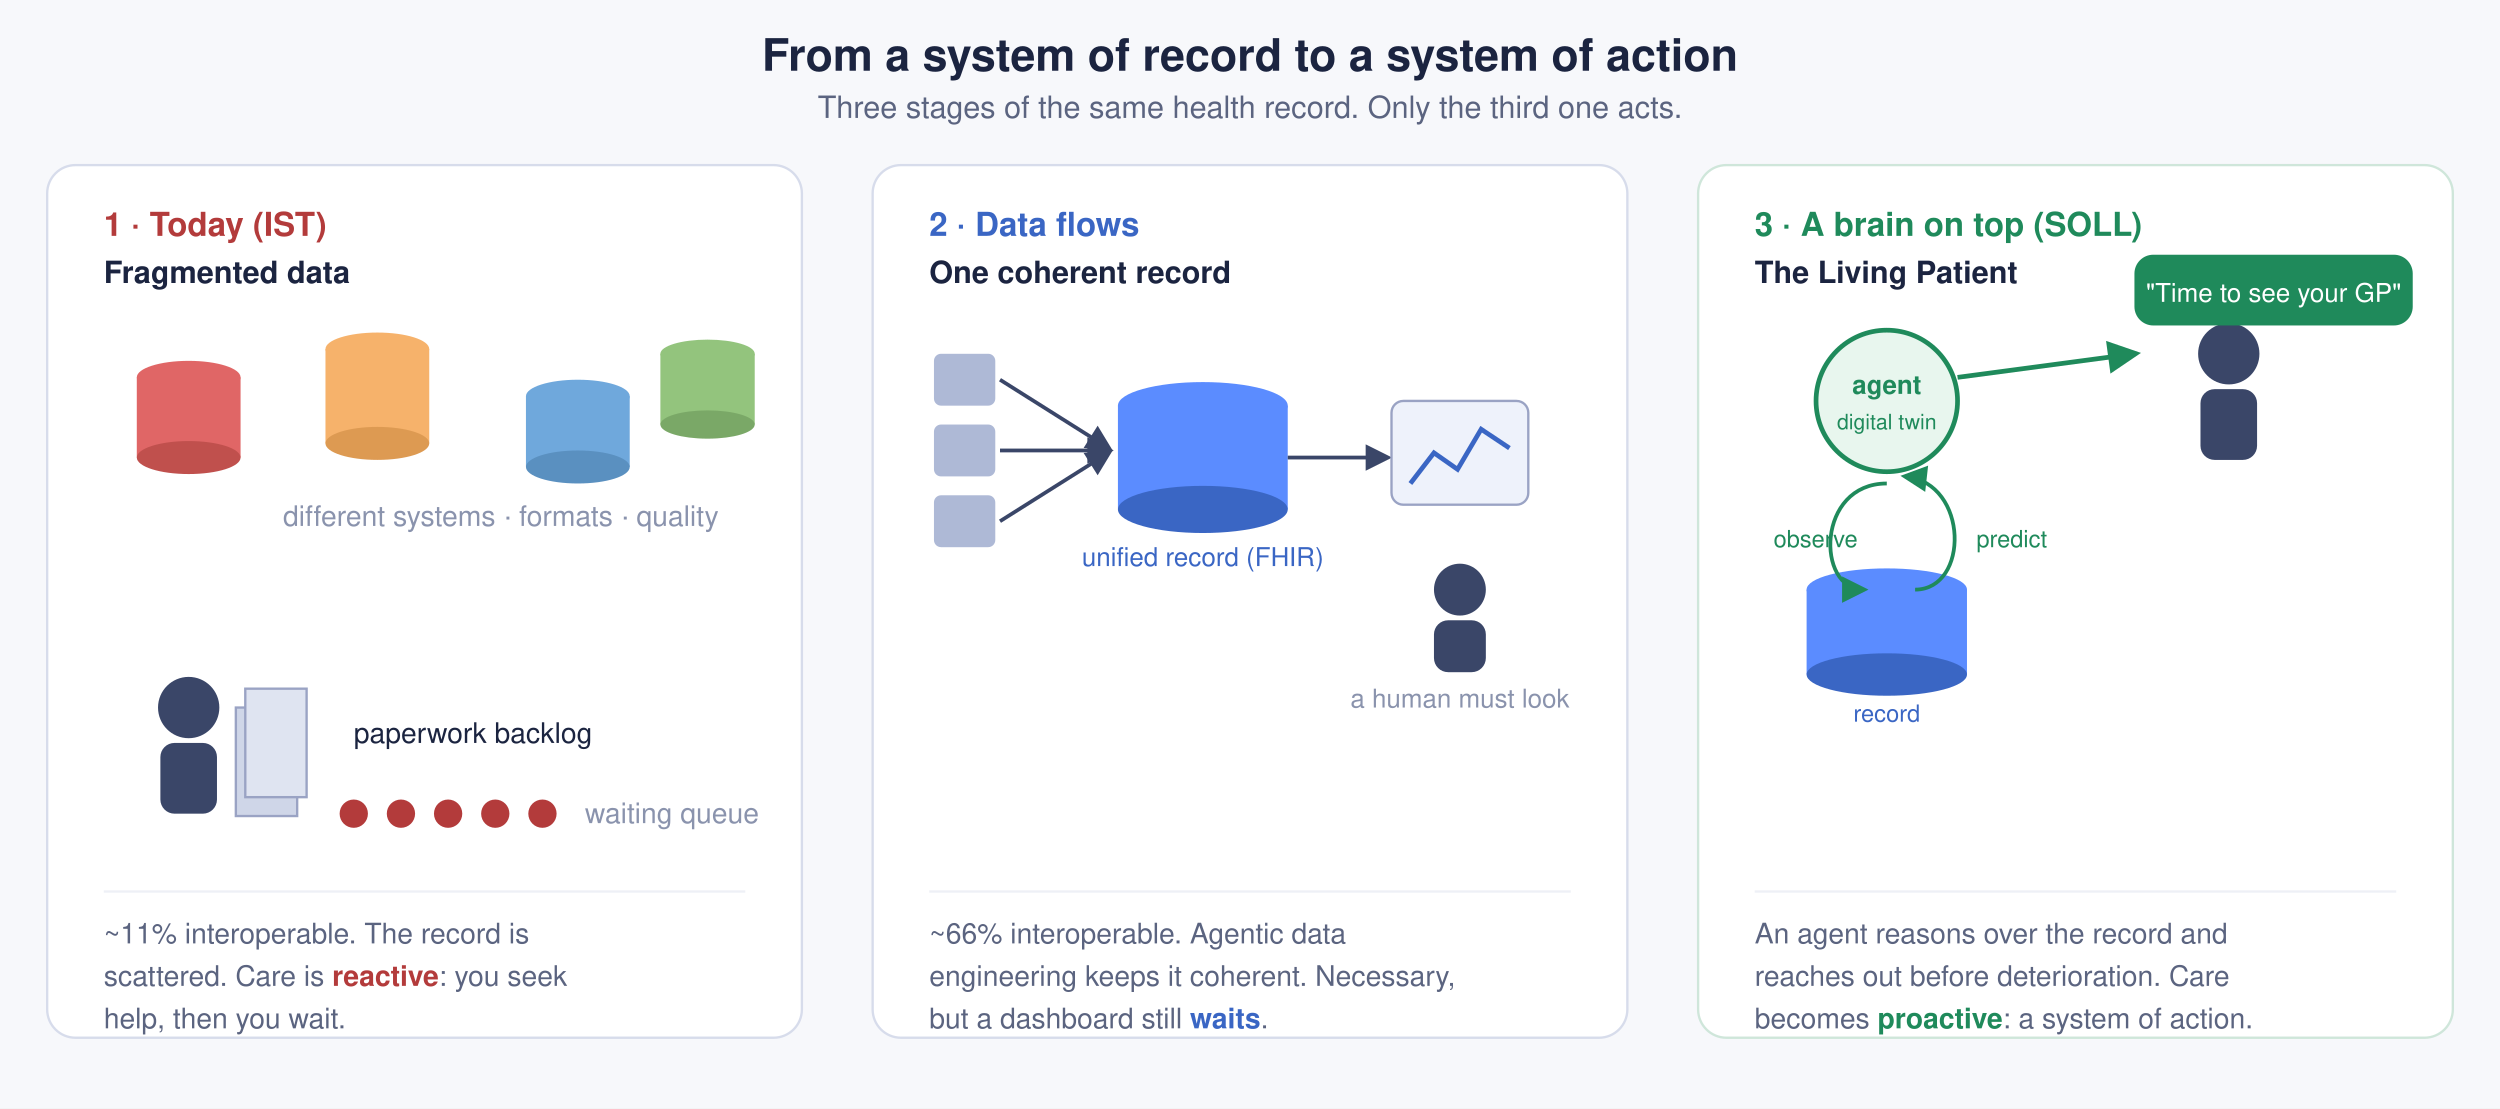
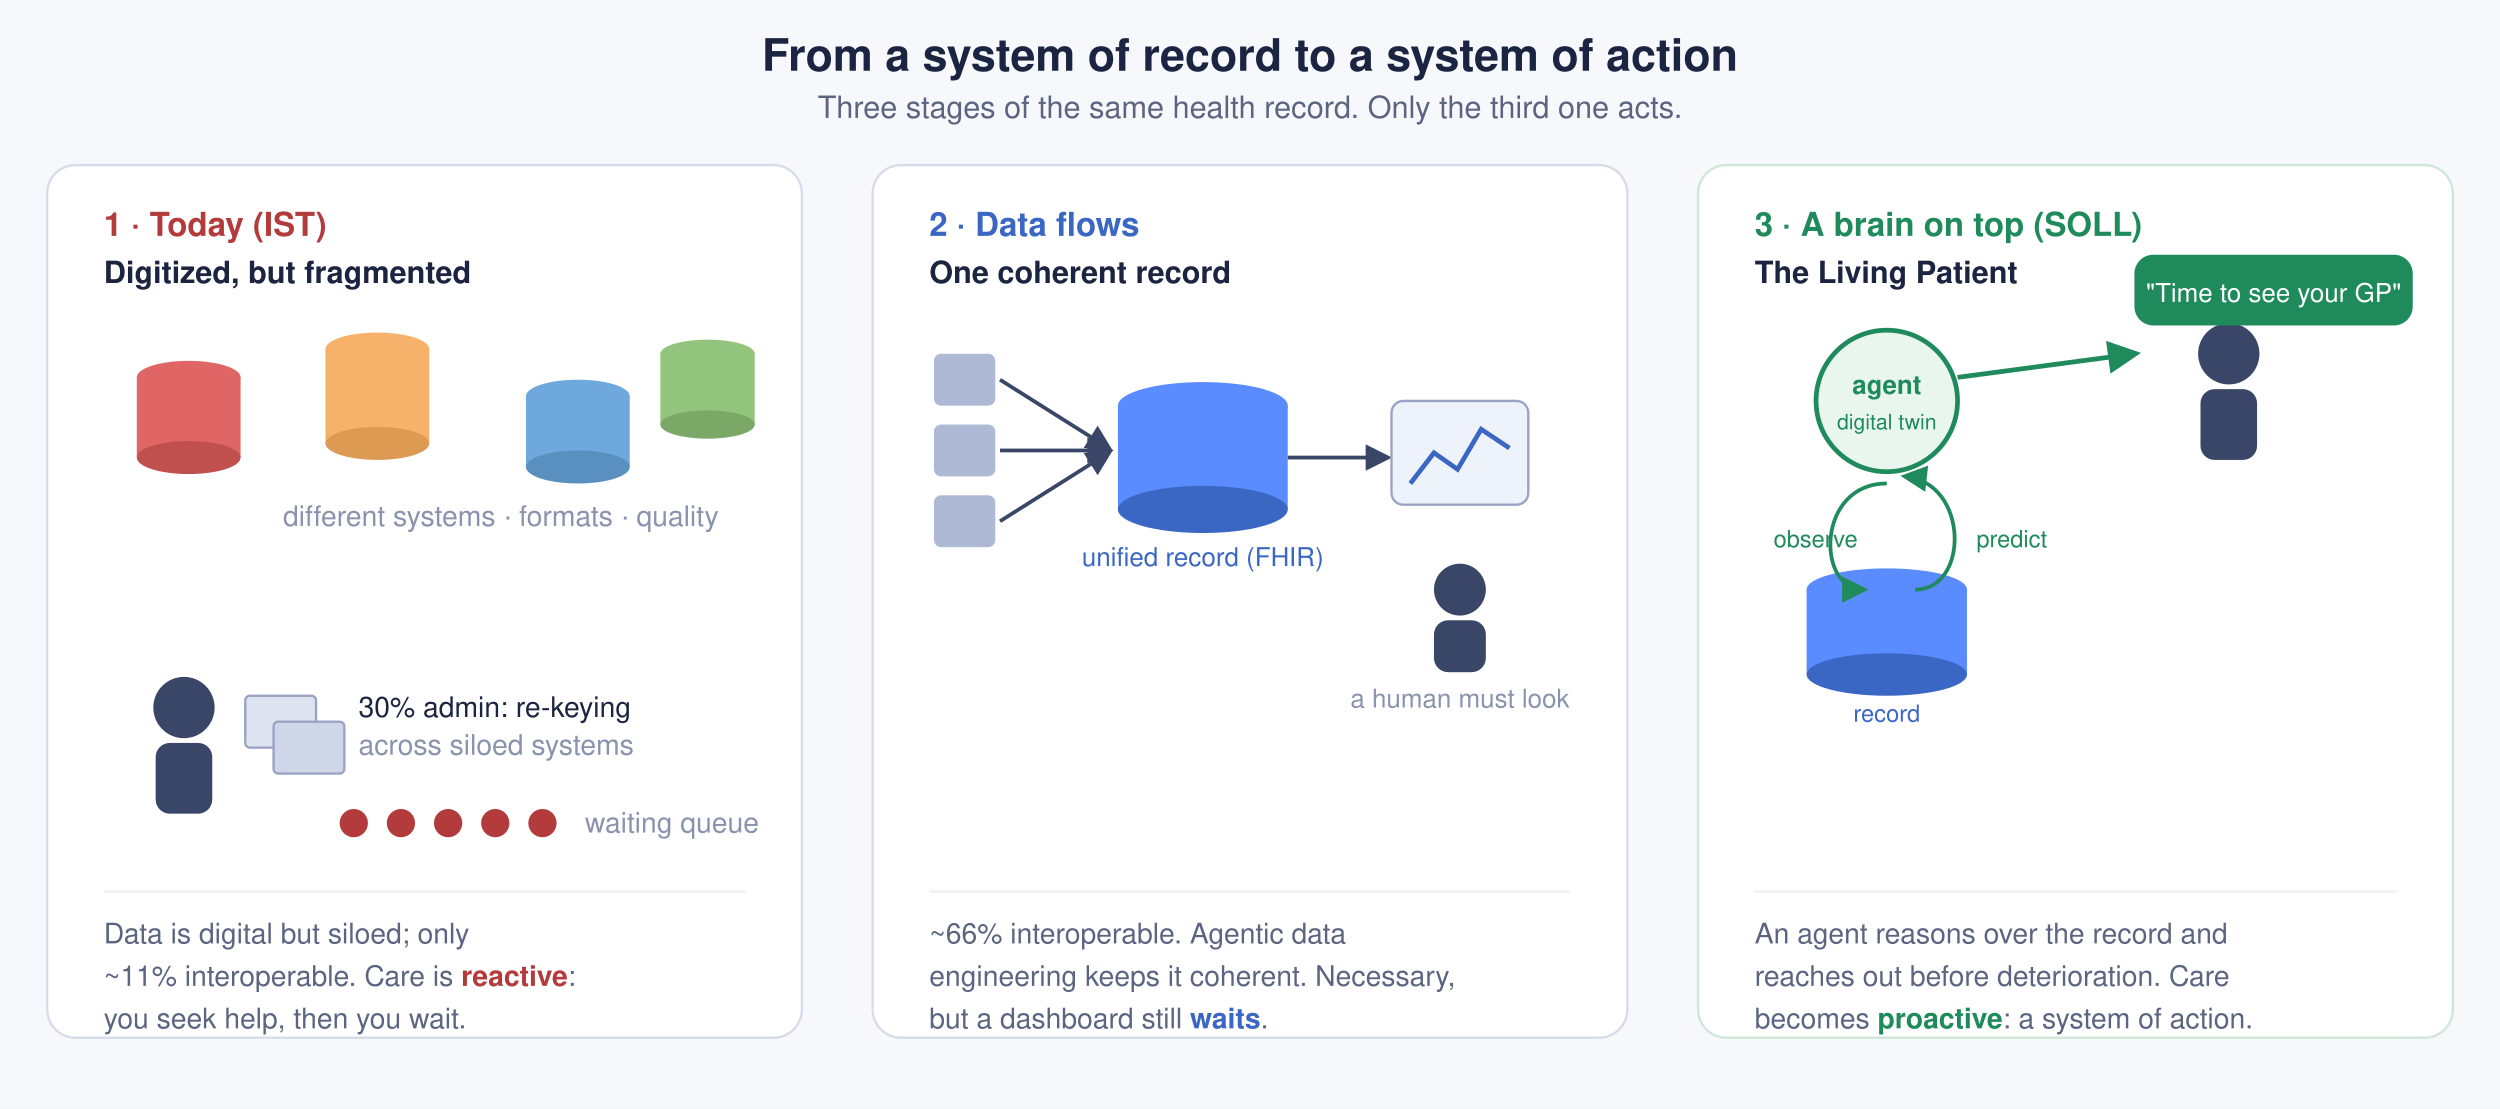
<svg xmlns="http://www.w3.org/2000/svg" viewBox="0 0 1060 470" font-family="'Space Grotesk',Segoe UI,Helvetica,Arial,sans-serif">
  <defs>
    <marker id="arr" viewBox="0 0 10 10" refX="8" refY="5" markerWidth="7" markerHeight="7" orient="auto-start-reverse">
      <path d="M0,0 L10,5 L0,10 z" fill="#3a4668" />
    </marker>
    <marker id="arrG" viewBox="0 0 10 10" refX="8" refY="5" markerWidth="7" markerHeight="7" orient="auto-start-reverse">
      <path d="M0,0 L10,5 L0,10 z" fill="#1f8a5b" />
    </marker>
  </defs>
  <rect x="0" y="0" width="1060" height="470" fill="#f7f8fb" />
  <text x="530" y="30" text-anchor="middle" font-size="19" font-weight="700" fill="#1b2440">From a system of record to a system of action</text>
  <text x="530" y="50" text-anchor="middle" font-size="13" fill="#5b6480">Three stages of the same health record. Only the third one acts.</text>
  <g>
    <rect x="20" y="70" width="320" height="370" rx="12" fill="#ffffff" stroke="#d7dceb" />
    <text x="44" y="100" font-size="14" font-weight="700" fill="#b33b3b">1 · Today (IST)</text>
-     <text x="44" y="120" font-size="13" font-weight="600" fill="#1b2440">Fragmented data</text>
+     <text x="44" y="120" font-size="13" font-weight="600" fill="#1b2440">Digitized, but fragmented</text>
    <g>
      <ellipse cx="80" cy="160" rx="22" ry="7" fill="#e06666" />
      <rect x="58" y="160" width="44" height="34" fill="#e06666" />
      <ellipse cx="80" cy="194" rx="22" ry="7" fill="#c0504d" />
      <ellipse cx="160" cy="148" rx="22" ry="7" fill="#f6b26b" />
      <rect x="138" y="148" width="44" height="40" fill="#f6b26b" />
      <ellipse cx="160" cy="188" rx="22" ry="7" fill="#dd9a52" />
      <ellipse cx="245" cy="168" rx="22" ry="7" fill="#6fa8dc" />
      <rect x="223" y="168" width="44" height="30" fill="#6fa8dc" />
      <ellipse cx="245" cy="198" rx="22" ry="7" fill="#5a90c0" />
      <ellipse cx="300" cy="150" rx="20" ry="6" fill="#93c47d" />
      <rect x="280" y="150" width="40" height="30" fill="#93c47d" />
      <ellipse cx="300" cy="180" rx="20" ry="6" fill="#7aa867" />
    </g>
    <text x="120" y="223" font-size="12" fill="#8a93ad">different systems · formats · quality</text>
-     <circle cx="80" cy="300" r="13" fill="#3a4668" />
-     <rect x="68" y="315" width="24" height="30" rx="6" fill="#3a4668" />
-     <rect x="100" y="300" width="26" height="46" fill="#cfd6e8" stroke="#9aa3c4" />
-     <rect x="104" y="292" width="26" height="46" fill="#dfe4f1" stroke="#9aa3c4" />
-     <text x="150" y="315" font-size="12" fill="#1b2440">paperwork backlog</text>
+     <circle cx="78" cy="300" r="13" fill="#3a4668" />
+     <rect x="66" y="315" width="24" height="30" rx="6" fill="#3a4668" />
+     <rect x="104" y="295" width="30" height="22" rx="2" fill="#dfe4f1" stroke="#9aa3c4" />
+     <rect x="116" y="306" width="30" height="22" rx="2" fill="#cfd6e8" stroke="#9aa3c4" />
+     <text x="152" y="304" font-size="12" fill="#1b2440">30% admin: re-keying</text>
+     <text x="152" y="320" font-size="12" fill="#8a93ad">across siloed systems</text>
    <g fill="#b33b3b">
-       <circle cx="150" cy="345" r="6" />
-       <circle cx="170" cy="345" r="6" />
-       <circle cx="190" cy="345" r="6" />
-       <circle cx="210" cy="345" r="6" />
-       <circle cx="230" cy="345" r="6" />
+       <circle cx="150" cy="349" r="6" />
+       <circle cx="170" cy="349" r="6" />
+       <circle cx="190" cy="349" r="6" />
+       <circle cx="210" cy="349" r="6" />
+       <circle cx="230" cy="349" r="6" />
    </g>
-     <text x="248" y="349" font-size="12" fill="#8a93ad">waiting queue</text>
+     <text x="248" y="353" font-size="12" fill="#8a93ad">waiting queue</text>
    <line x1="44" y1="378" x2="316" y2="378" stroke="#eef0f6" />
-     <text x="44" y="400" font-size="12" fill="#5b6480">~11% interoperable. The record is</text>
-     <text x="44" y="418" font-size="12" fill="#5b6480">scattered. Care is <tspan font-weight="700" fill="#b33b3b">reactive</tspan>: you seek</text>
-     <text x="44" y="436" font-size="12" fill="#5b6480">help, then you wait.</text>
+     <text x="44" y="400" font-size="12" fill="#5b6480">Data is digital but siloed; only</text>
+     <text x="44" y="418" font-size="12" fill="#5b6480">~11% interoperable. Care is <tspan font-weight="700" fill="#b33b3b">reactive</tspan>:</text>
+     <text x="44" y="436" font-size="12" fill="#5b6480">you seek help, then you wait.</text>
  </g>
  <g>
    <rect x="370" y="70" width="320" height="370" rx="12" fill="#ffffff" stroke="#d7dceb" />
    <text x="394" y="100" font-size="14" font-weight="700" fill="#3a66c4">2 · Data flows</text>
    <text x="394" y="120" font-size="13" font-weight="600" fill="#1b2440">One coherent record</text>
    <g fill="#aeb9d6">
      <rect x="396" y="150" width="26" height="22" rx="3" />
      <rect x="396" y="180" width="26" height="22" rx="3" />
      <rect x="396" y="210" width="26" height="22" rx="3" />
    </g>
    <line x1="424" y1="161" x2="470" y2="190" stroke="#3a4668" stroke-width="1.6" marker-end="url(#arr)" />
    <line x1="424" y1="191" x2="470" y2="191" stroke="#3a4668" stroke-width="1.6" marker-end="url(#arr)" />
    <line x1="424" y1="221" x2="470" y2="192" stroke="#3a4668" stroke-width="1.6" marker-end="url(#arr)" />
    <ellipse cx="510" cy="172" rx="36" ry="10" fill="#5b8cff" />
    <rect x="474" y="172" width="72" height="44" fill="#5b8cff" />
    <ellipse cx="510" cy="216" rx="36" ry="10" fill="#3a66c4" />
    <text x="510" y="240" text-anchor="middle" font-size="11" fill="#3a66c4">unified record (FHIR)</text>
    <line x1="546" y1="194" x2="588" y2="194" stroke="#3a4668" stroke-width="1.6" marker-end="url(#arr)" />
    <rect x="590" y="170" width="58" height="44" rx="5" fill="#eef2fb" stroke="#9aa3c4" />
    <polyline points="598,205 608,192 618,199 628,182 640,190" fill="none" stroke="#3a66c4" stroke-width="2" />
    <circle cx="619" cy="250" r="11" fill="#3a4668" />
    <rect x="608" y="263" width="22" height="22" rx="6" fill="#3a4668" />
    <text x="619" y="300" text-anchor="middle" font-size="11" fill="#8a93ad">a human must look</text>
    <line x1="394" y1="378" x2="666" y2="378" stroke="#eef0f6" />
    <text x="394" y="400" font-size="12" fill="#5b6480">~66% interoperable. Agentic data</text>
    <text x="394" y="418" font-size="12" fill="#5b6480">engineering keeps it coherent. Necessary,</text>
    <text x="394" y="436" font-size="12" fill="#5b6480">but a dashboard still <tspan font-weight="700" fill="#3a66c4">waits</tspan>.</text>
  </g>
  <g>
    <rect x="720" y="70" width="320" height="370" rx="12" fill="#ffffff" stroke="#cfe6da" />
    <text x="744" y="100" font-size="14" font-weight="700" fill="#1f8a5b">3 · A brain on top (SOLL)</text>
    <text x="744" y="120" font-size="13" font-weight="600" fill="#1b2440">The Living Patient</text>
    <ellipse cx="800" cy="250" rx="34" ry="9" fill="#5b8cff" />
    <rect x="766" y="250" width="68" height="36" fill="#5b8cff" />
    <ellipse cx="800" cy="286" rx="34" ry="9" fill="#3a66c4" />
    <text x="800" y="306" text-anchor="middle" font-size="10" fill="#3a66c4">record</text>
    <circle cx="800" cy="170" r="30" fill="#e8f6ee" stroke="#1f8a5b" stroke-width="2" />
    <text x="800" y="167" text-anchor="middle" font-size="11" font-weight="700" fill="#1f8a5b">agent</text>
    <text x="800" y="182" text-anchor="middle" font-size="9" fill="#1f8a5b">digital twin</text>
    <path d="M800,205 C770,205 770,250 790,250" fill="none" stroke="#1f8a5b" stroke-width="1.6" marker-end="url(#arrG)" />
    <text x="752" y="232" font-size="10" fill="#1f8a5b">observe</text>
    <path d="M812,250 C835,250 835,205 808,202" fill="none" stroke="#1f8a5b" stroke-width="1.6" marker-end="url(#arrG)" />
    <text x="838" y="232" font-size="10" fill="#1f8a5b">predict</text>
    <line x1="830" y1="160" x2="905" y2="150" stroke="#1f8a5b" stroke-width="2" marker-end="url(#arrG)" />
    <circle cx="945" cy="150" r="13" fill="#3a4668" />
    <rect x="933" y="165" width="24" height="30" rx="6" fill="#3a4668" />
    <rect x="905" y="108" width="118" height="30" rx="8" fill="#1f8a5b" />
    <text x="964" y="128" text-anchor="middle" font-size="11" fill="#ffffff">"Time to see your GP"</text>
    <line x1="744" y1="378" x2="1016" y2="378" stroke="#eef0f6" />
    <text x="744" y="400" font-size="12" fill="#5b6480">An agent reasons over the record and</text>
    <text x="744" y="418" font-size="12" fill="#5b6480">reaches out before deterioration. Care</text>
    <text x="744" y="436" font-size="12" fill="#5b6480">becomes <tspan font-weight="700" fill="#1f8a5b">proactive</tspan>: a system of action.</text>
  </g>
</svg>
